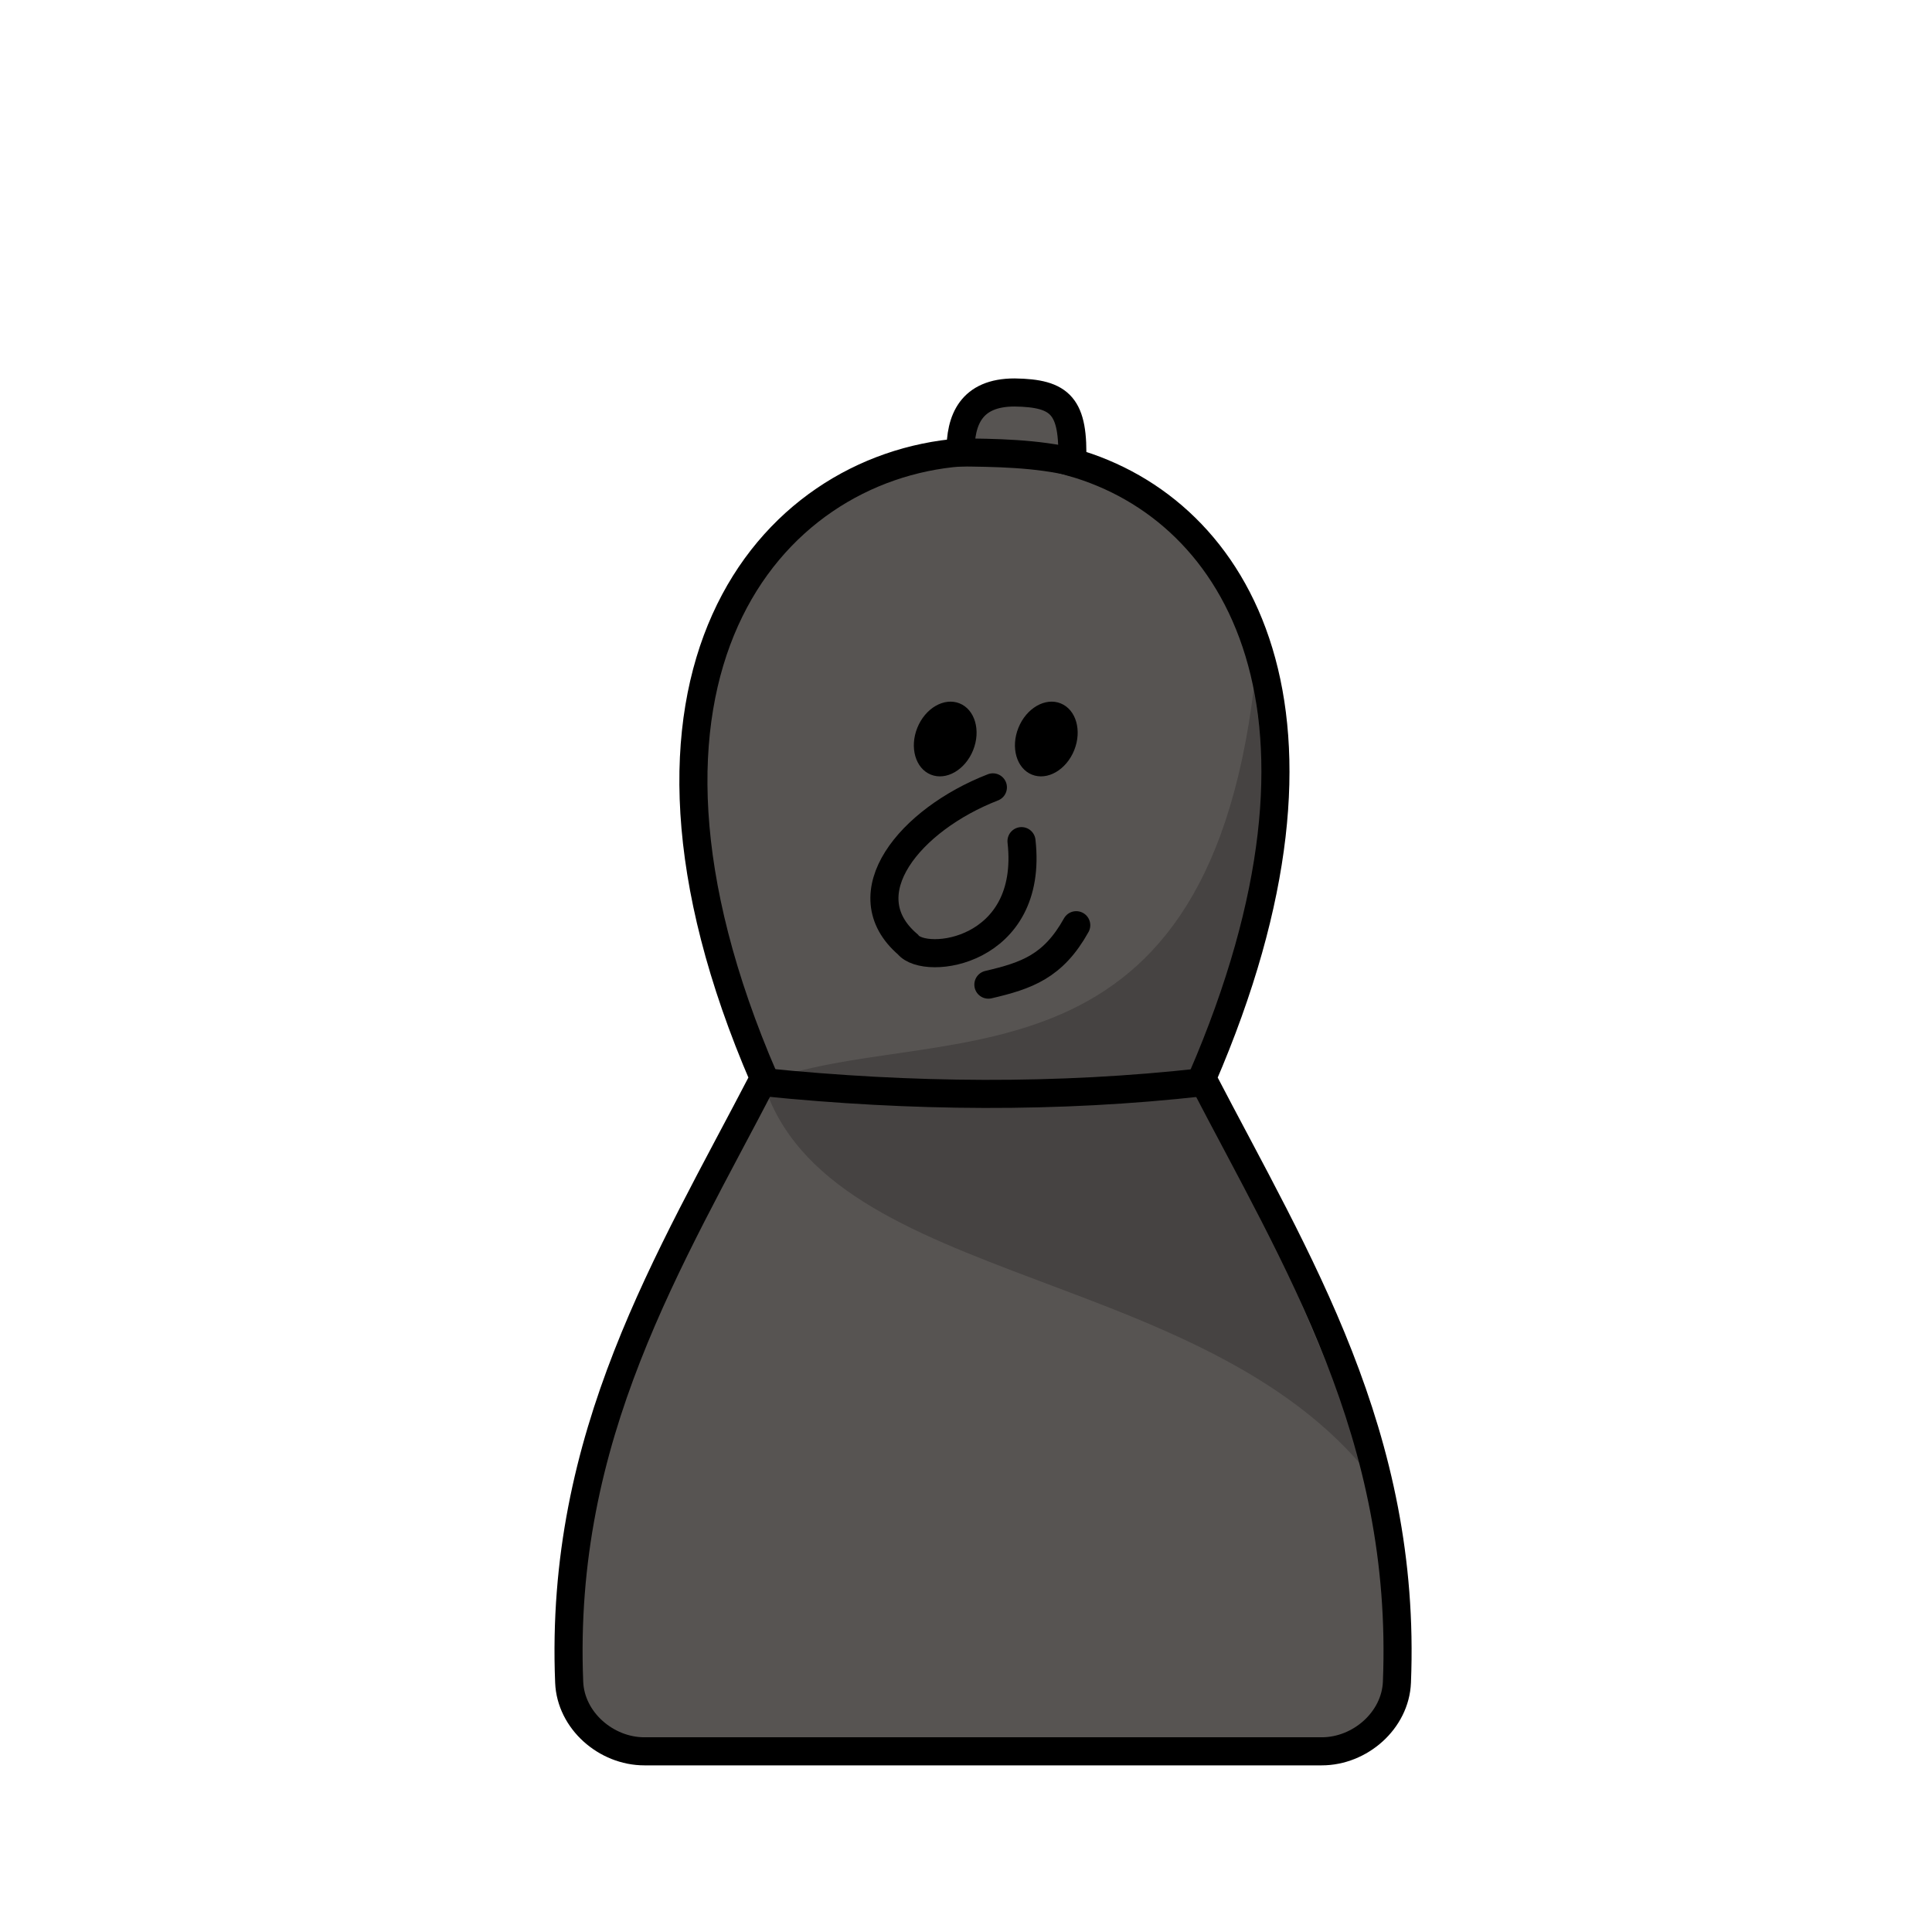
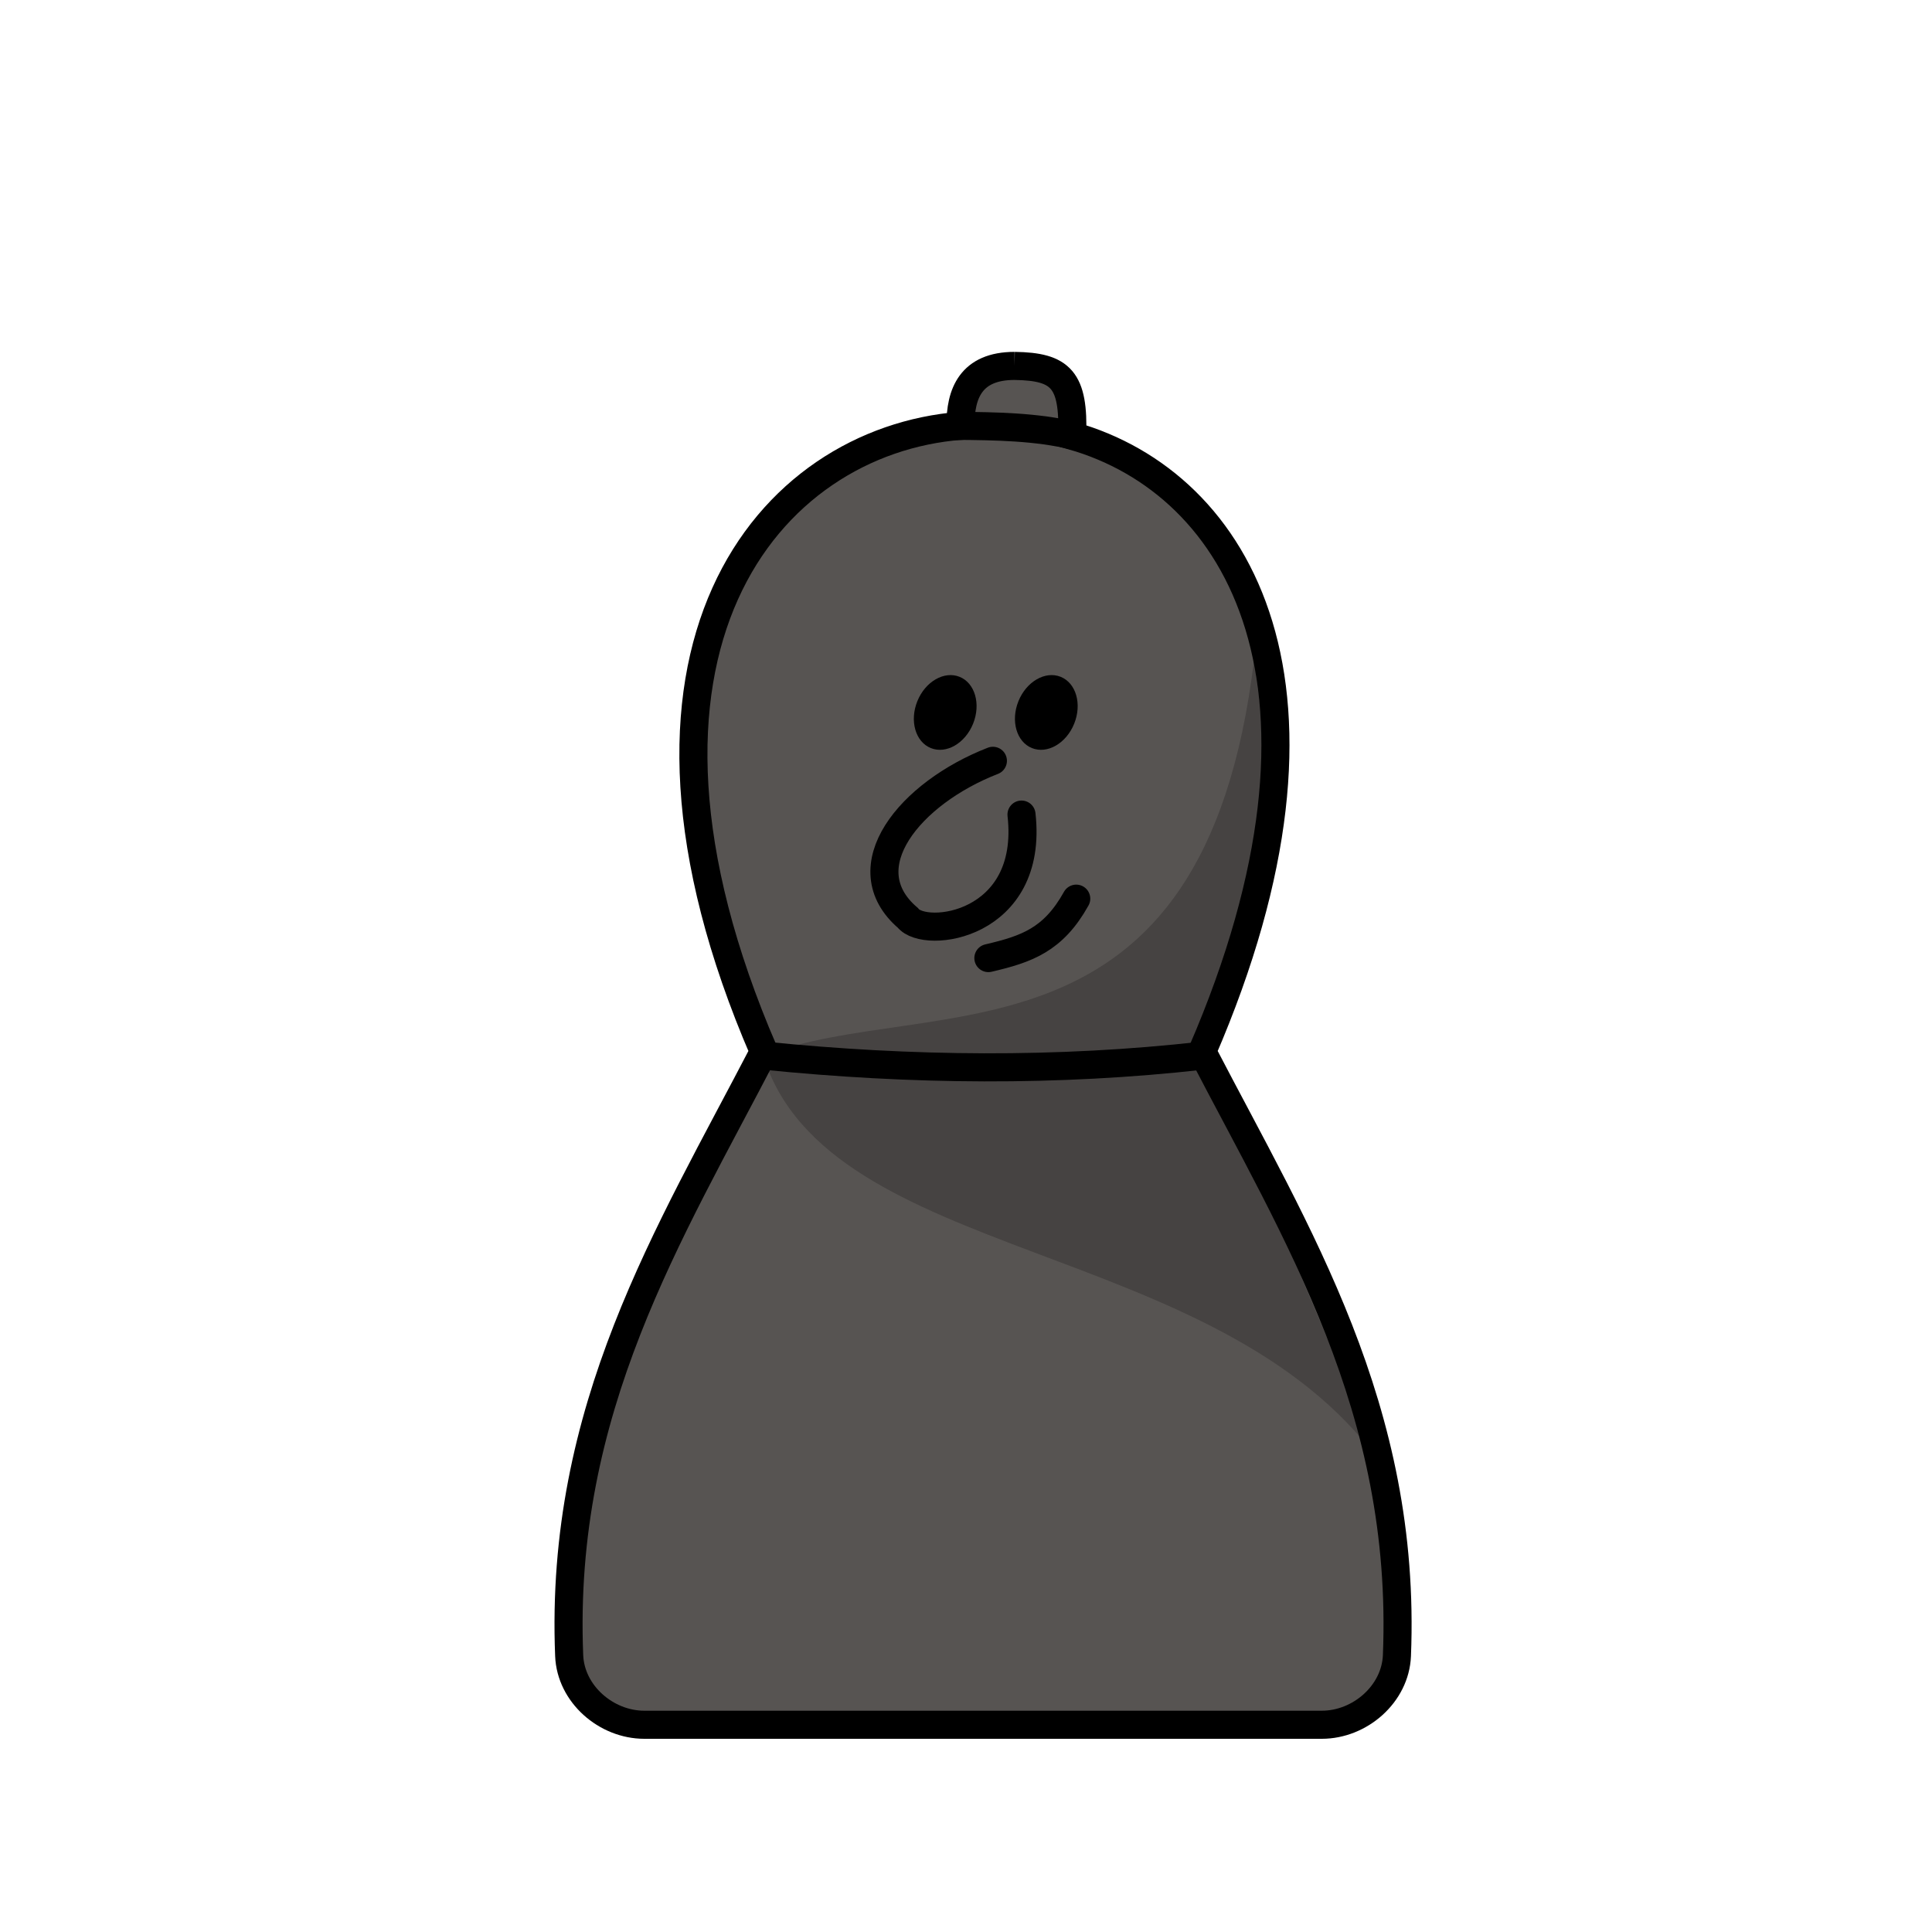
<svg xmlns="http://www.w3.org/2000/svg" version="1.1" id="svg1" width="688" height="688" viewBox="0 0 688 688">
  <defs id="defs1">
    </defs>
  <g id="g1">
-     <path id="path1" style="fill:#575452;fill-opacity:1;stroke:none;stroke-width:10;stroke-opacity:1" d="m 361.299,139.762 c -15.516,-4.7e-4 -19.358,9.81 -19.252,21.334 -68.286,5.391 -131.854,79.653 -70.012,222.855 -33.838,65.171 -72.908,127.158 -69.346,215.094 0.552,13.63 13.122,24.613 26.768,24.613 H 470.688 c 13.645,0 26.215,-10.983 26.768,-24.613 3.562,-87.936 -35.51,-149.923 -69.348,-215.094 55.815,-129.244 13.47,-202.325 -46.293,-219.314 0.645,-20.023 -3.964,-24.639 -20.516,-24.875 z" />
-     <path style="fill:#464342;fill-opacity:1;stroke:none;stroke-width:10;stroke-linecap:butt;stroke-opacity:1" d="M 446.643,243.839 C 428.811,394.1 331.188,362.657 271.792,385.385 294.742,459.622 433.226,449.914 491.247,529.905 L 428.206,381.222 c 36.653,-62.178 22.317,-96.973 18.437,-137.383 z" id="path7" />
-     <path style="fill:none;fill-opacity:1;stroke:#000000;stroke-width:10;stroke-linecap:butt;stroke-opacity:1" d="m 272.089,385.385 c 52.417,5.296 104.492,5.801 156.117,0" id="path8" />
-     <path style="fill:none;fill-opacity:1;stroke:#000000;stroke-width:10;stroke-linecap:butt;stroke-opacity:1" d="m 340.706,161.098 c 13.64,0.114 28.533,0.307 41.78,3.568" id="path5" />
-     <ellipse style="fill:#000000;fill-opacity:1;stroke:none;stroke-width:10;stroke-opacity:1" id="path2" cx="444.052" cy="104.427" rx="10.705" ry="13.679" transform="rotate(22)" />
-     <ellipse style="fill:#000000;fill-opacity:1;stroke:none;stroke-width:10;stroke-opacity:1" id="ellipse2" cx="410.673" cy="117.913" rx="10.705" ry="13.679" transform="rotate(22)" />
-     <path style="fill:none;fill-opacity:1;stroke:#000000;stroke-width:10;stroke-linecap:round;stroke-opacity:1" d="m 363.765,299.535 c 4.473,39.769 -34.394,44.561 -40.469,36.782 -20.97,-17.981 0.714,-44.427 30.279,-55.932" id="path3" />
-     <path style="fill:none;fill-opacity:1;stroke:#000000;stroke-width:10;stroke-linecap:round;stroke-opacity:1" d="m 351.97,350.638 c 13.621,-3.184 23.103,-6.456 31.285,-21.162" id="path4" />
-     <path id="path6" style="fill:none;fill-opacity:1;stroke:#000000;stroke-width:10;stroke-opacity:1" d="m 361.299,139.762 c -15.516,-4.7e-4 -19.358,9.81 -19.252,21.334 -68.286,5.391 -131.854,79.653 -70.012,222.855 -33.838,65.171 -72.908,127.158 -69.346,215.094 0.552,13.63 13.122,24.613 26.768,24.613 H 470.688 c 13.645,0 26.215,-10.983 26.768,-24.613 3.562,-87.936 -35.51,-149.923 -69.348,-215.094 55.815,-129.244 13.47,-202.325 -46.293,-219.314 0.645,-20.023 -3.964,-24.639 -20.516,-24.875 z" />
+     <path id="path1" style="fill:#575452;fill-opacity:1;stroke:none;stroke-width:10;stroke-opacity:1" d="m 361.299,130.304 c -15.516,-4.7e-4 -19.358,9.81 -19.252,21.334 -68.286,5.391 -131.854,79.653 -70.012,222.855 -33.838,65.171 -72.908,127.158 -69.346,215.094 0.552,13.63 13.122,24.613 26.768,24.613 H 470.688 c 13.645,0 26.215,-10.983 26.768,-24.613 C 501.017,501.651 461.945,439.664 428.107,374.493 483.922,245.249 441.578,172.169 381.814,155.179 c 0.645,-20.023 -3.964,-24.639 -20.516,-24.875 z" />
+     <path style="fill:#464342;fill-opacity:1;stroke:none;stroke-width:10;stroke-linecap:butt;stroke-opacity:1" d="m 446.643,234.382 c -17.831,150.261 -115.455,118.817 -174.851,141.546 22.95,74.237 161.434,64.529 219.456,144.519 L 428.206,371.764 c 36.653,-62.178 22.317,-96.973 18.437,-137.383 z" id="path7" />
+     <path style="fill:none;fill-opacity:1;stroke:#000000;stroke-width:10;stroke-linecap:butt;stroke-opacity:1" d="m 272.089,375.928 c 52.417,5.296 104.492,5.801 156.117,0" id="path8" />
+     <path style="fill:none;fill-opacity:1;stroke:#000000;stroke-width:10;stroke-linecap:butt;stroke-opacity:1" d="m 340.706,151.64 c 13.64,0.114 28.533,0.307 41.78,3.568" id="path5" />
+     <ellipse style="fill:#000000;fill-opacity:1;stroke:none;stroke-width:10;stroke-opacity:1" id="path2" cx="440.509" cy="95.658" rx="10.705" ry="13.679" transform="rotate(22)" />
+     <ellipse style="fill:#000000;fill-opacity:1;stroke:none;stroke-width:10;stroke-opacity:1" id="ellipse2" cx="407.13" cy="109.144" rx="10.705" ry="13.679" transform="rotate(22)" />
+     <path style="fill:none;fill-opacity:1;stroke:#000000;stroke-width:10;stroke-linecap:round;stroke-opacity:1" d="m 363.765,290.078 c 4.473,39.769 -34.394,44.561 -40.469,36.782 -20.97,-17.981 0.714,-44.427 30.279,-55.932" id="path3" />
+     <path style="fill:none;fill-opacity:1;stroke:#000000;stroke-width:10;stroke-linecap:round;stroke-opacity:1" d="m 351.97,341.181 c 13.621,-3.184 23.103,-6.456 31.285,-21.162" id="path4" />
+     <path id="path6" style="fill:none;fill-opacity:1;stroke:#000000;stroke-width:10;stroke-opacity:1" d="m 361.299,130.304 c -15.516,-4.7e-4 -19.358,9.81 -19.252,21.334 -68.286,5.391 -131.854,79.653 -70.012,222.855 -33.838,65.171 -72.908,127.158 -69.346,215.094 0.552,13.63 13.122,24.613 26.768,24.613 H 470.688 c 13.645,0 26.215,-10.983 26.768,-24.613 C 501.017,501.651 461.945,439.664 428.107,374.493 483.922,245.249 441.578,172.169 381.814,155.179 c 0.645,-20.023 -3.964,-24.639 -20.516,-24.875 z" />
  </g>
</svg>
